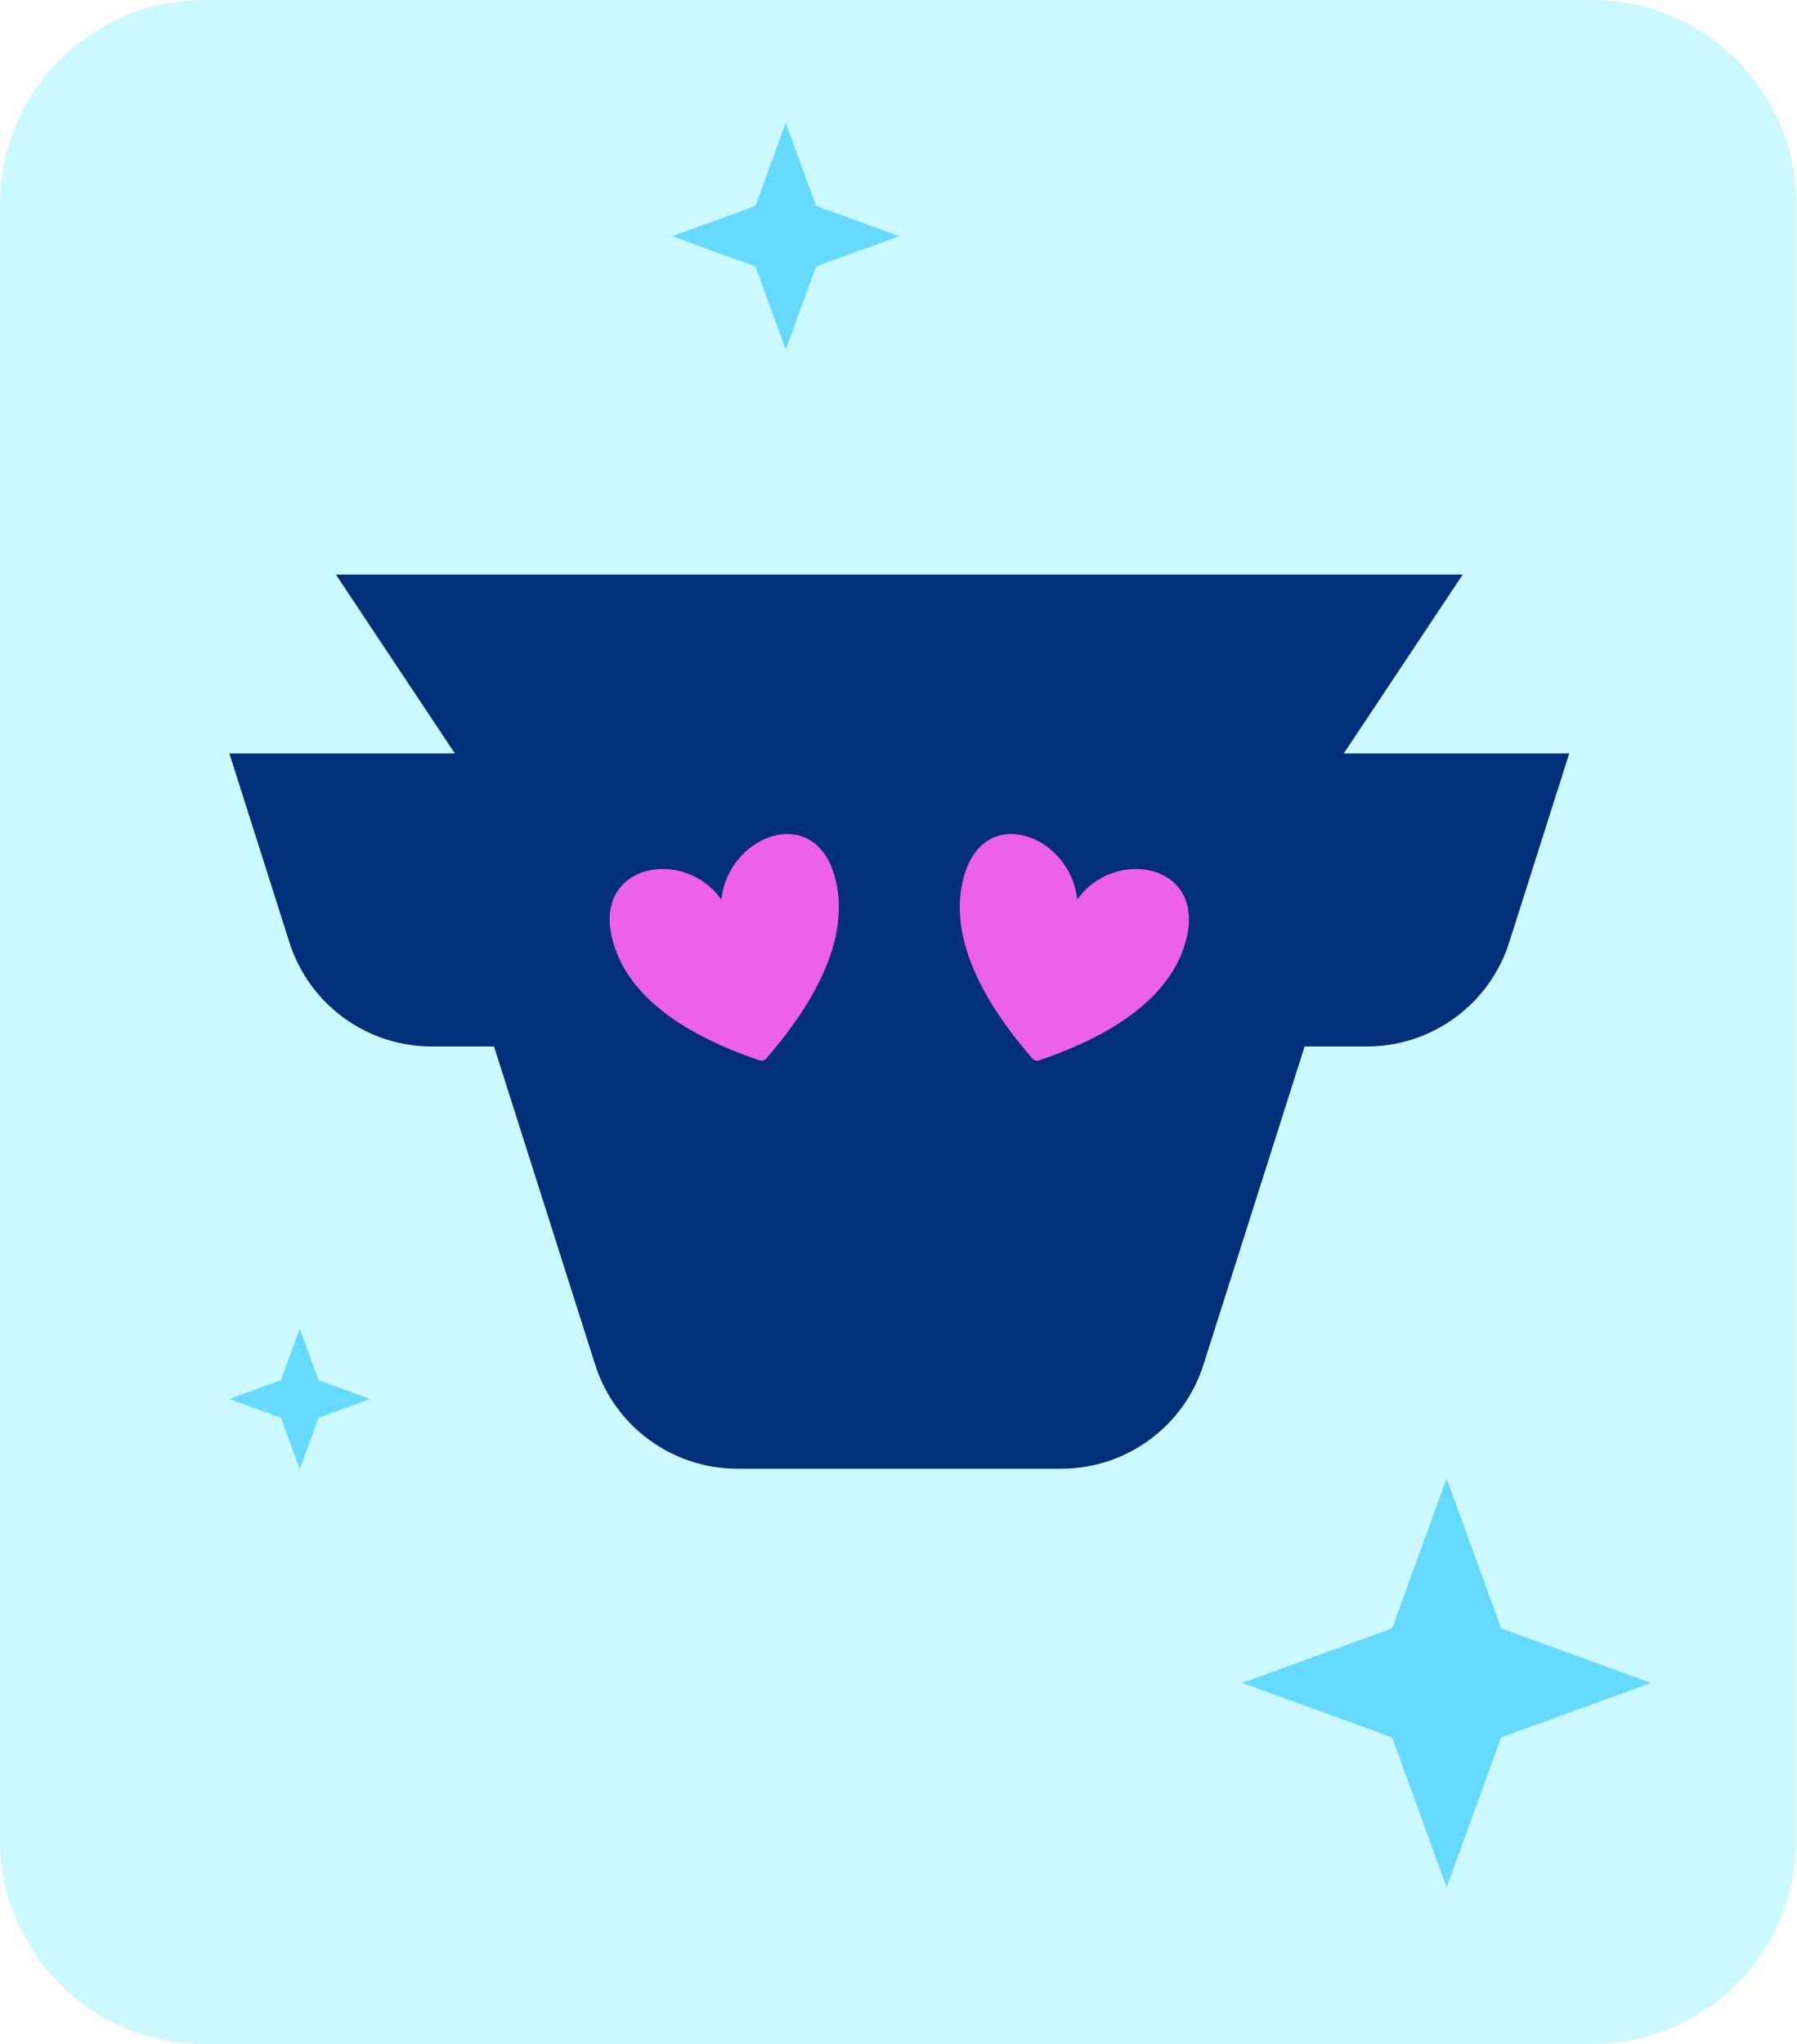
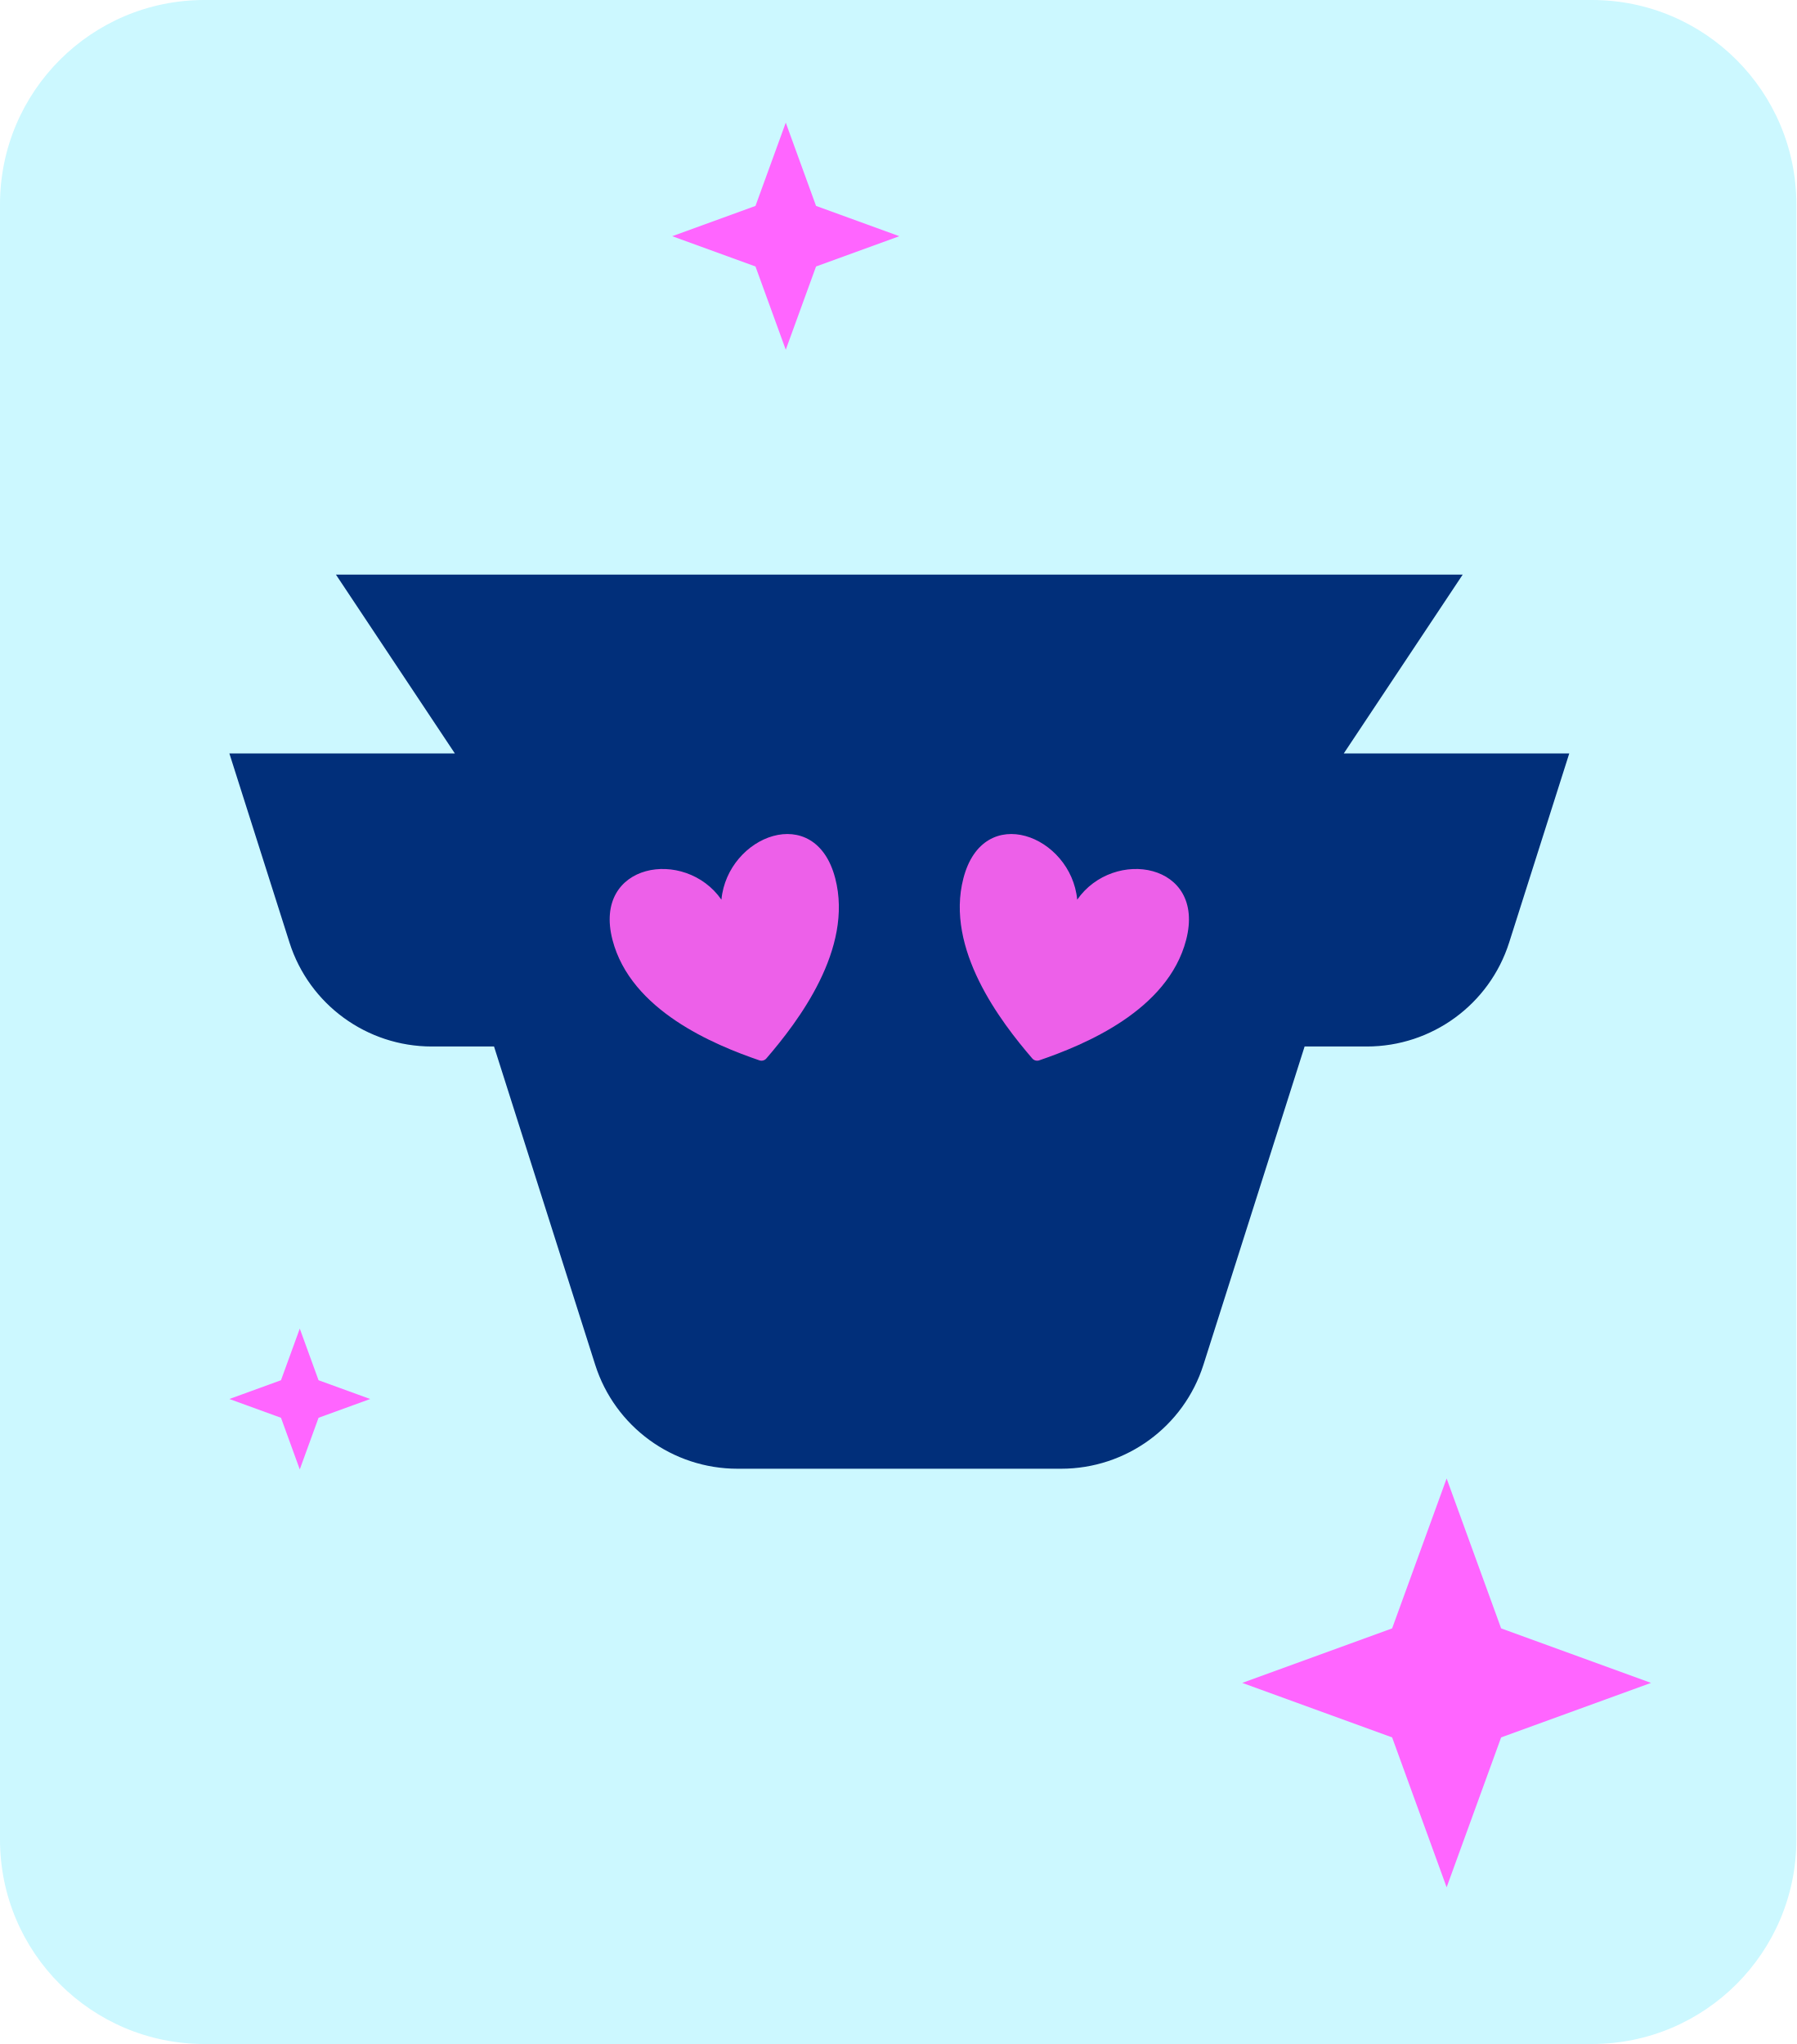
<svg xmlns="http://www.w3.org/2000/svg" fill="none" viewBox="0 0 791 900">
  <rect width="791" height="900" fill="#CCF8FF" rx="90" />
  <path fill="#012F7A" fill-rule="evenodd" d="M324.765 646.703c-28.658 0-54.016-18.52-62.681-45.778l-44.546-140.137H190.15c-28.658 0-54.016-18.52-62.681-45.778L101 331.741h99.282L147.917 253h496.166l-52.365 78.741H691l-26.469 83.269c-8.665 27.258-34.023 45.778-62.681 45.778h-27.388l-44.546 140.137c-8.665 27.258-34.023 45.778-62.681 45.778h-142.47Zm-33.654-224.192c0 21.14 15.817 38.277 35.328 38.277 19.511 0 35.328-17.137 35.328-38.277s-15.817-38.277-35.328-38.277c-19.511 0-35.328 17.137-35.328 38.277Zm209.778 0c0 21.14-15.817 38.277-35.328 38.277-19.511 0-35.328-17.137-35.328-38.277s15.817-38.277 35.328-38.277c19.511 0 35.328 17.137 35.328 38.277Z" clip-rule="evenodd" />
  <path fill="#012F7A" d="M268.462 367.229h255.075v99.812H268.462z" />
  <path fill="#ED60E9" d="M269.698 413.838c8.091 31.155 44.8 46.225 64.69 53.049a2.826 2.826 0 0 0 3.078-.851c13.918-16.17 38.406-48.16 30.315-79.315-8.828-33.993-47.428-18.77-50.117 9.417-15.988-23.023-56.794-16.293-47.966 17.7Zm252.603 0c-8.091 31.155-44.8 46.225-64.69 53.049a2.826 2.826 0 0 1-3.078-.851c-13.918-16.17-38.406-48.16-30.315-79.315 8.828-33.993 47.428-18.77 50.117 9.417 15.988-23.023 56.794-16.293 47.966 17.7Z" />
-   <path fill="#65D9FF" d="m547 741 66-24 24-66 24 66 66 24-66 24-24 66-24-66-66-24ZM296 104l36.667-13.333L346 54l13.333 36.667L396 104l-36.667 13.333L346 154l-13.333-36.667L296 104ZM163 616l-22.733 8.267L132 647l-8.267-22.733L101 616l22.733-8.267L132 585l8.267 22.733L163 616Z" />
+   <path fill="#ff65ff" d="m547 741 66-24 24-66 24 66 66 24-66 24-24 66-24-66-66-24ZM296 104l36.667-13.333L346 54l13.333 36.667L396 104l-36.667 13.333L346 154l-13.333-36.667L296 104ZM163 616l-22.733 8.267L132 647l-8.267-22.733L101 616l22.733-8.267L132 585l8.267 22.733L163 616Z" />
</svg>
